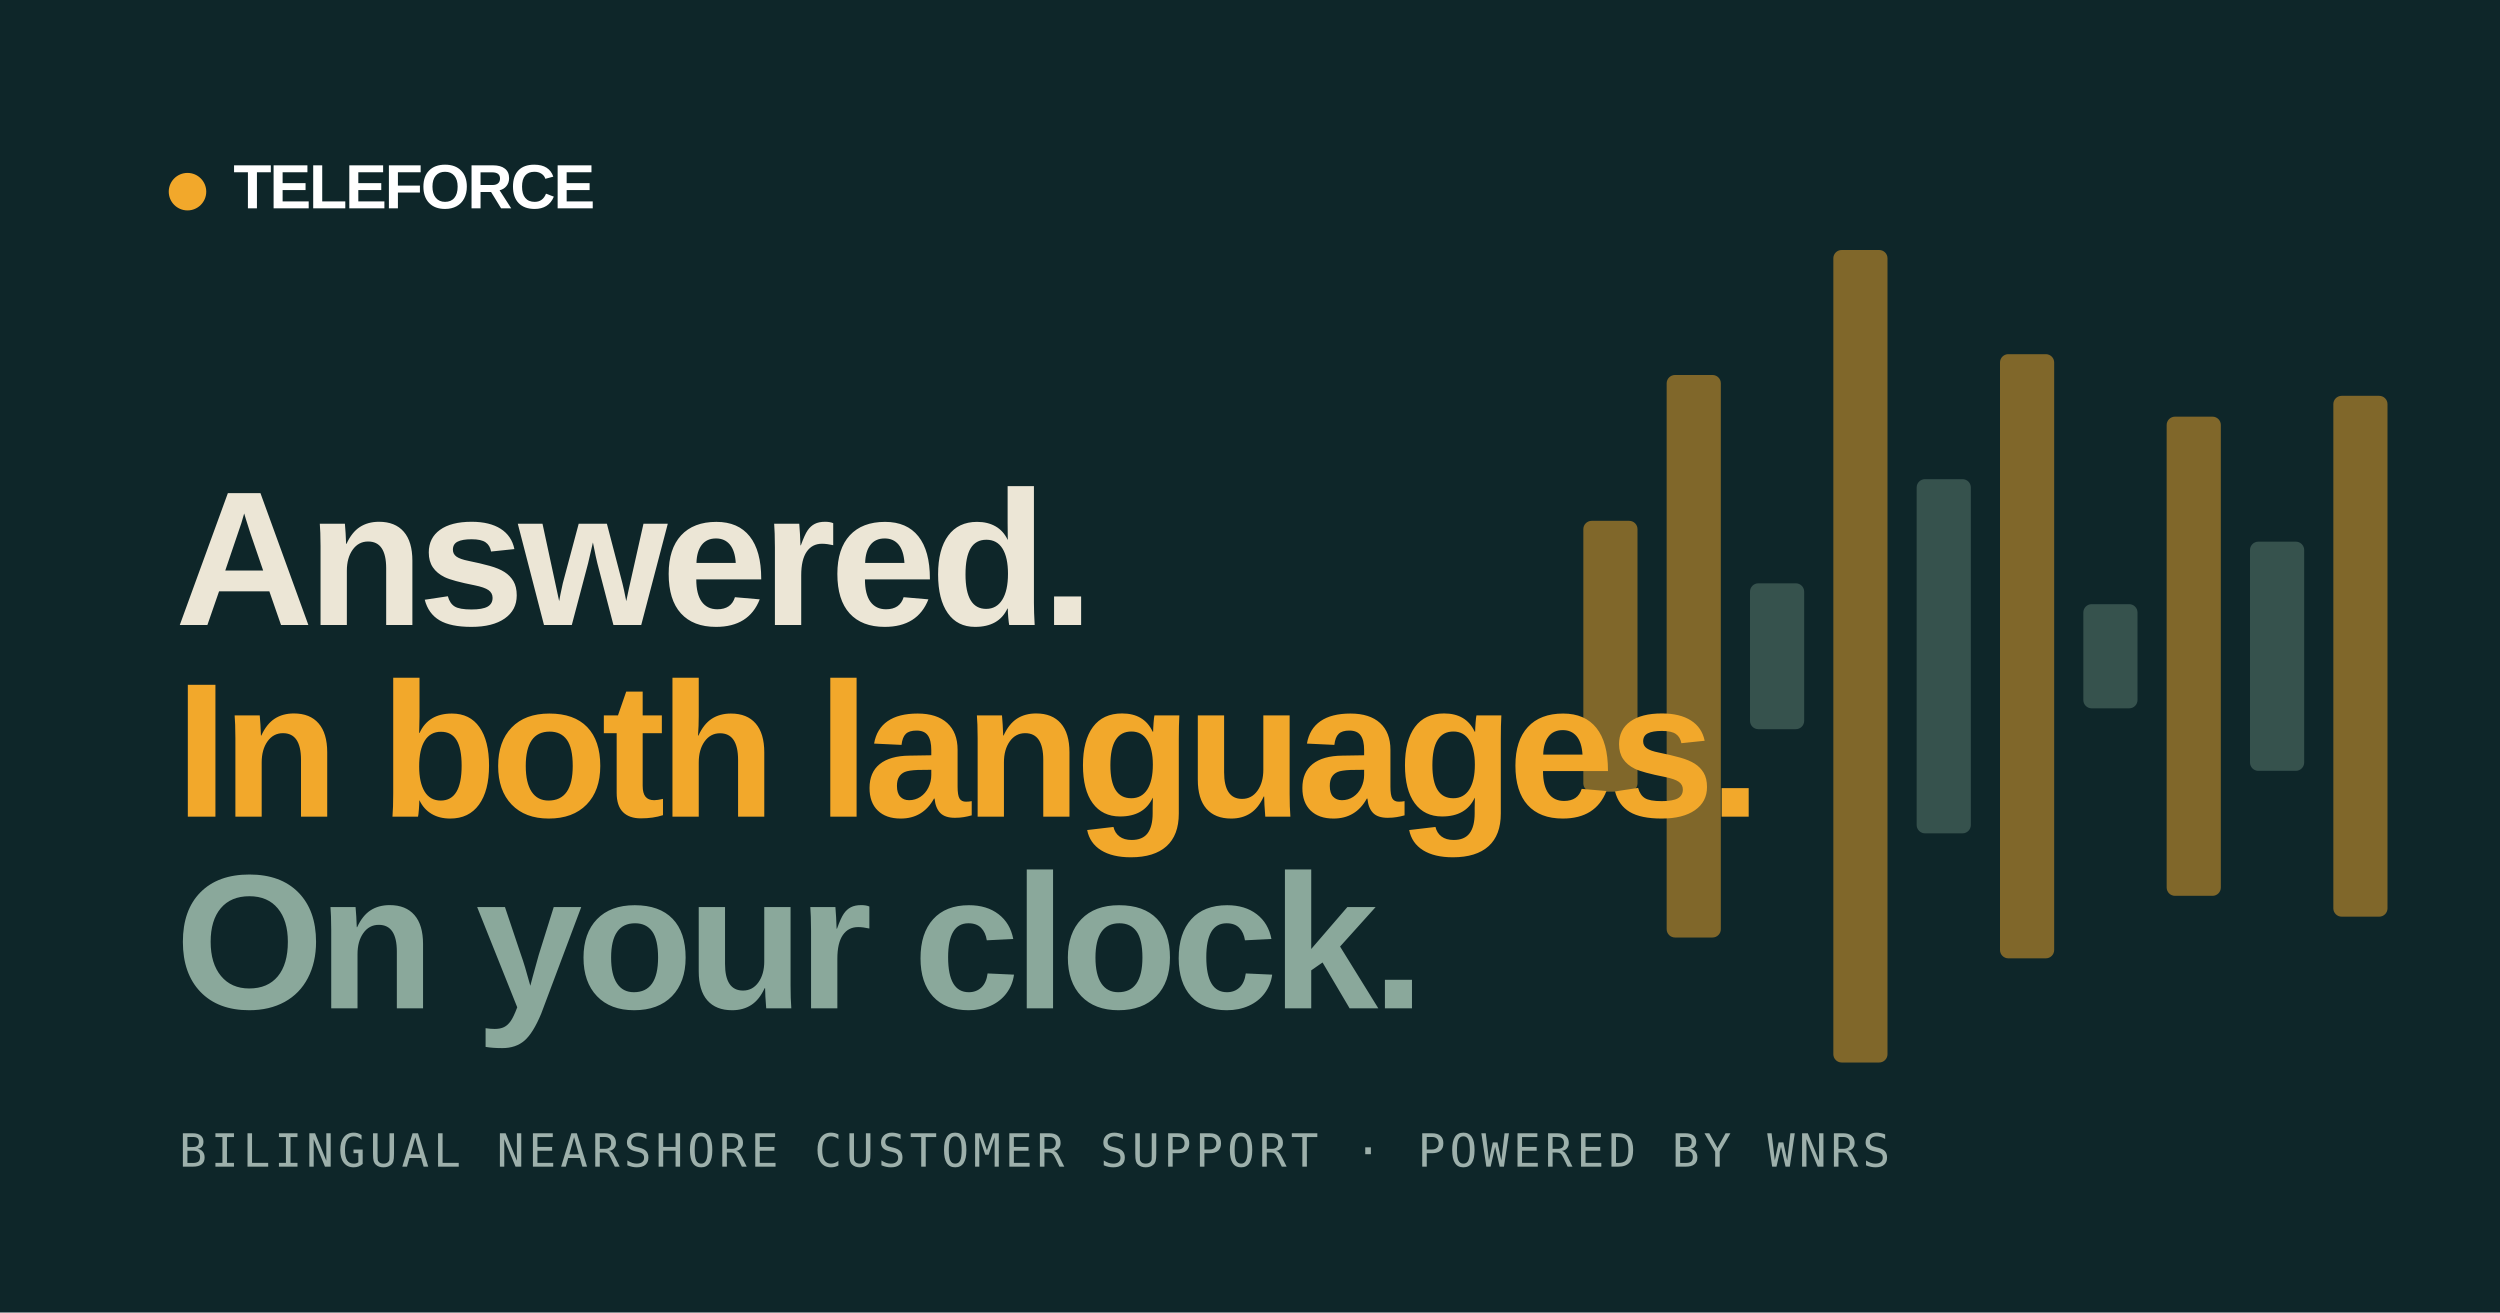
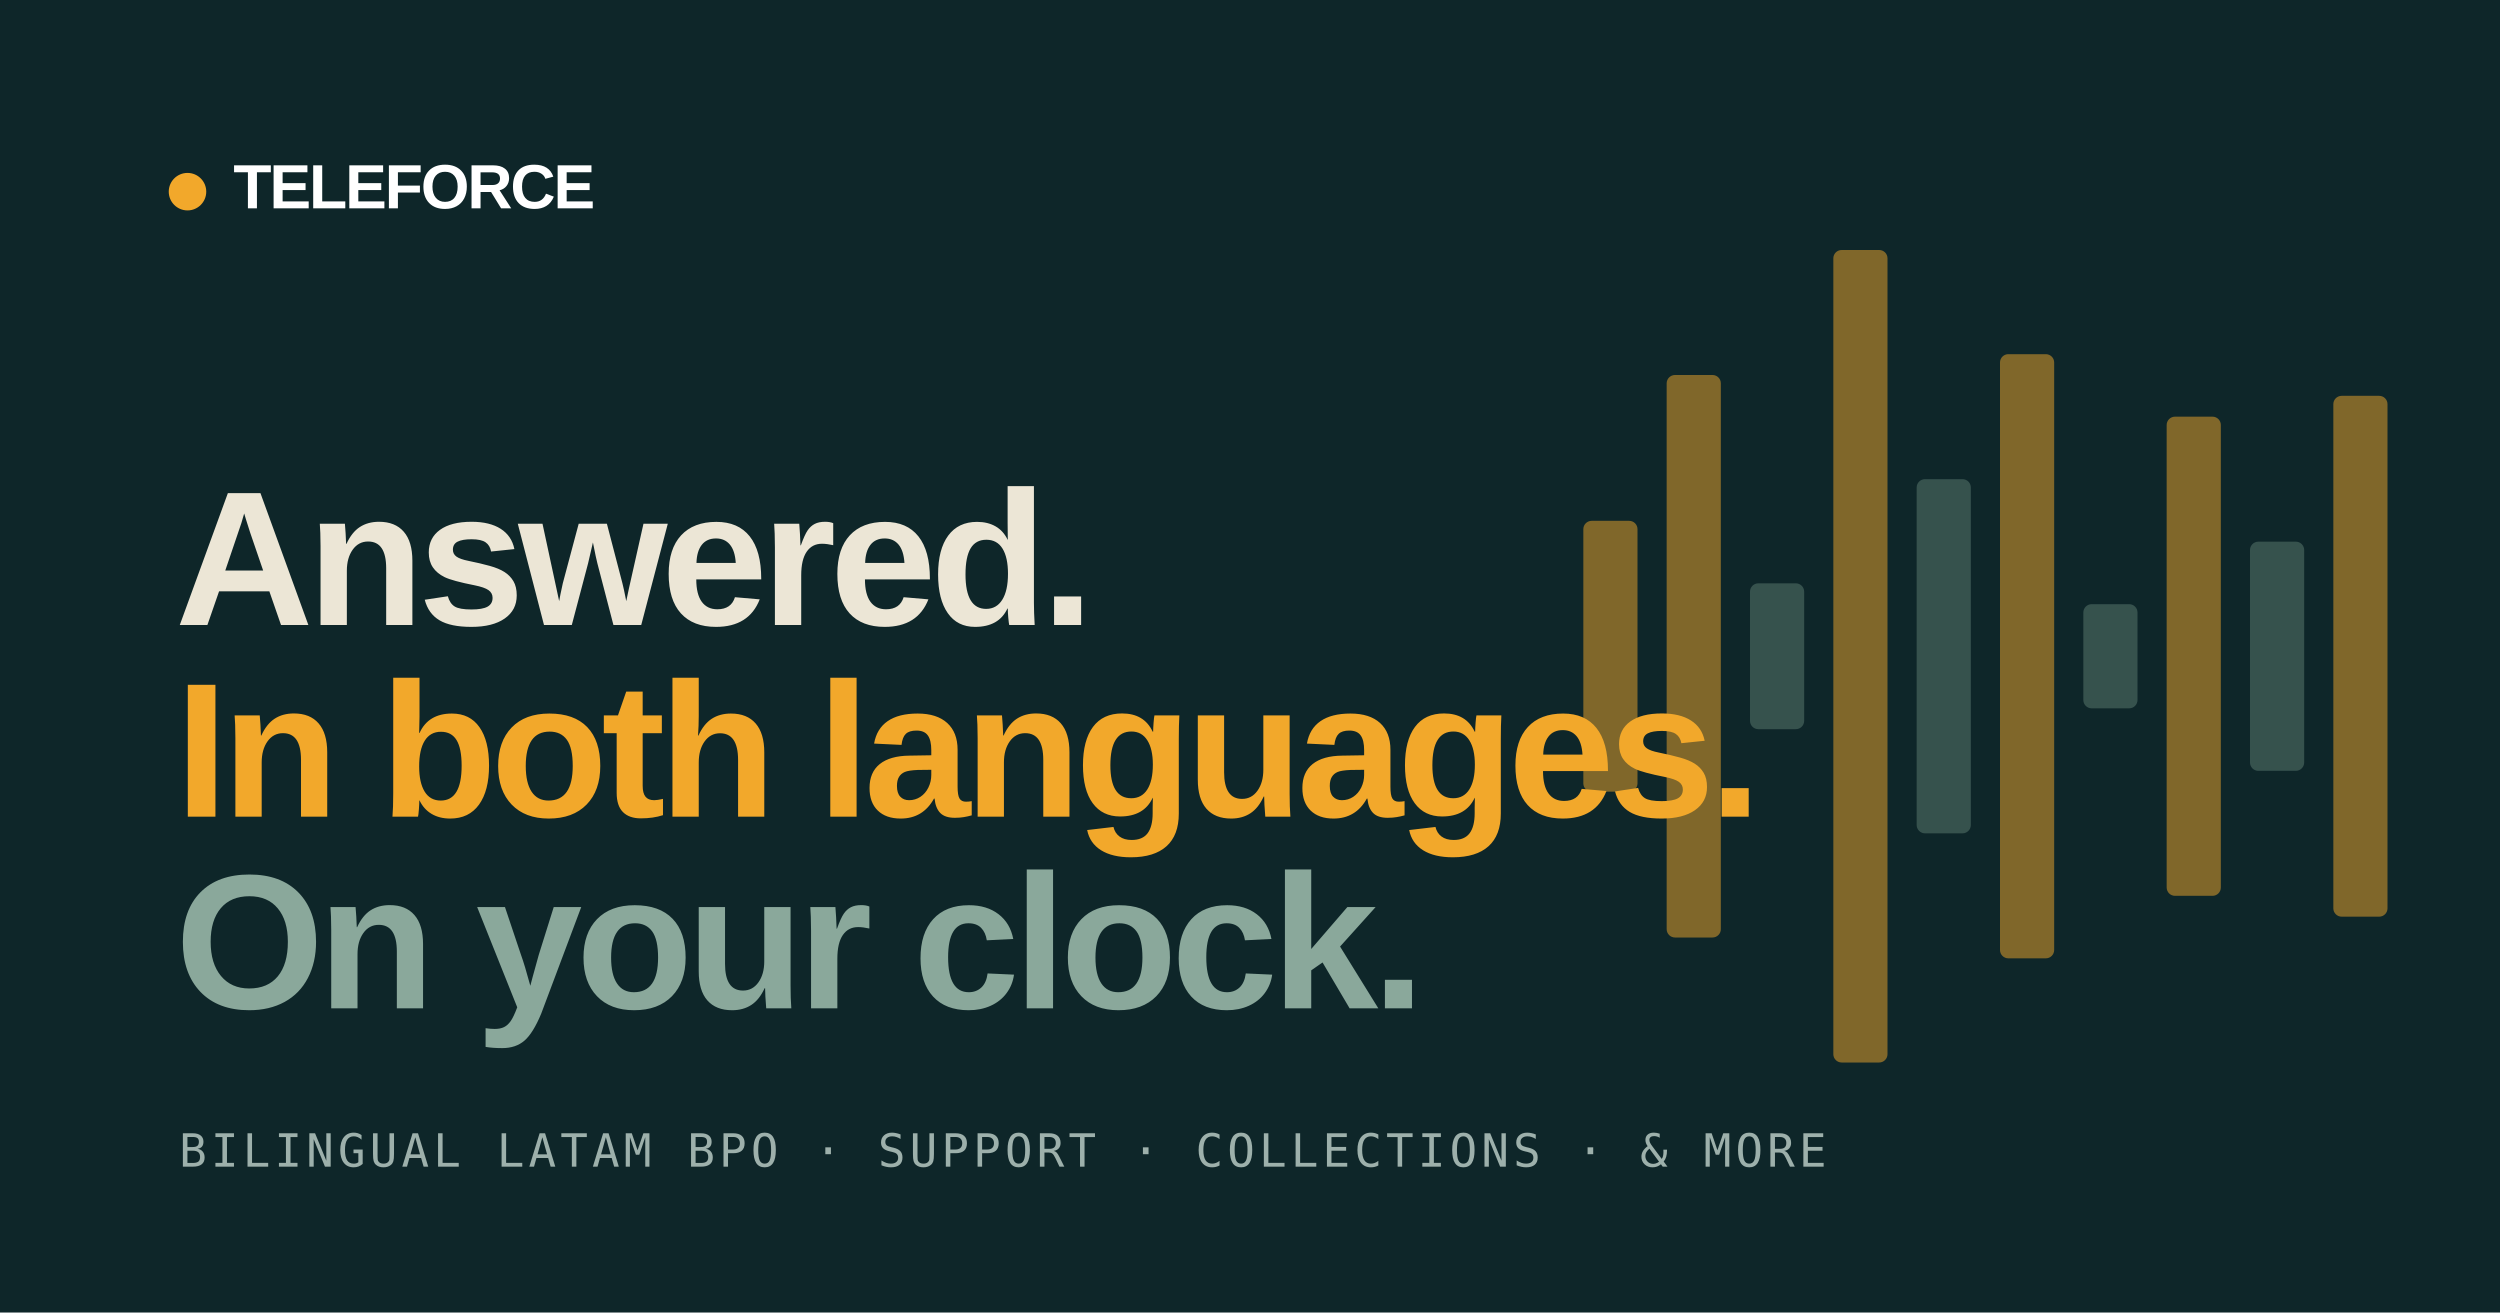
<svg xmlns="http://www.w3.org/2000/svg" width="1200" height="630" viewBox="0 0 1200 630">
  <rect width="1200" height="630" fill="#0E2629" />
  <g opacity="0.5">
    <rect x="760" y="250" width="26" height="130" rx="4" fill="#F2A82B" />
    <rect x="800" y="180" width="26" height="270" rx="4" fill="#F2A82B" />
    <rect x="840" y="280" width="26" height="70" rx="4" fill="#5E7D72" />
    <rect x="880" y="120" width="26" height="390" rx="4" fill="#F2A82B" />
    <rect x="920" y="230" width="26" height="170" rx="4" fill="#5E7D72" />
    <rect x="960" y="170" width="26" height="290" rx="4" fill="#F2A82B" />
    <rect x="1000" y="290" width="26" height="50" rx="4" fill="#5E7D72" />
    <rect x="1040" y="200" width="26" height="230" rx="4" fill="#F2A82B" />
    <rect x="1080" y="260" width="26" height="110" rx="4" fill="#5E7D72" />
    <rect x="1120" y="190" width="26" height="250" rx="4" fill="#F2A82B" />
  </g>
  <circle cx="90" cy="92" r="9" fill="#F2A82B" />
  <text x="112" y="100" font-family="Archivo, Arial, sans-serif" font-weight="900" font-size="30" letter-spacing="-1" fill="#ffffff">TELEFORCE</text>
  <text x="84" y="300" font-family="Archivo, Arial, sans-serif" font-weight="900" font-size="92" letter-spacing="-3" fill="#ECE6D6">Answered.</text>
  <text x="84" y="392" font-family="Archivo, Arial, sans-serif" font-weight="900" font-size="92" letter-spacing="-3" fill="#F2A82B">In both languages.</text>
  <text x="84" y="484" font-family="Archivo, Arial, sans-serif" font-weight="900" font-size="92" letter-spacing="-3" fill="#8AA89B">On your clock.</text>
-   <text x="86" y="560" font-family="'IBM Plex Mono', monospace" font-size="22" letter-spacing="2" fill="#9DB0AB">BILINGUAL NEARSHORE CUSTOMER SUPPORT · POWERED BY WNRS</text>
+   <text x="86" y="560" font-family="'IBM Plex Mono', monospace" font-size="22" letter-spacing="2" fill="#9DB0AB">BILINGUAL LATAM BPO · SUPPORT · COLLECTIONS · &amp; MORE</text>
</svg>
